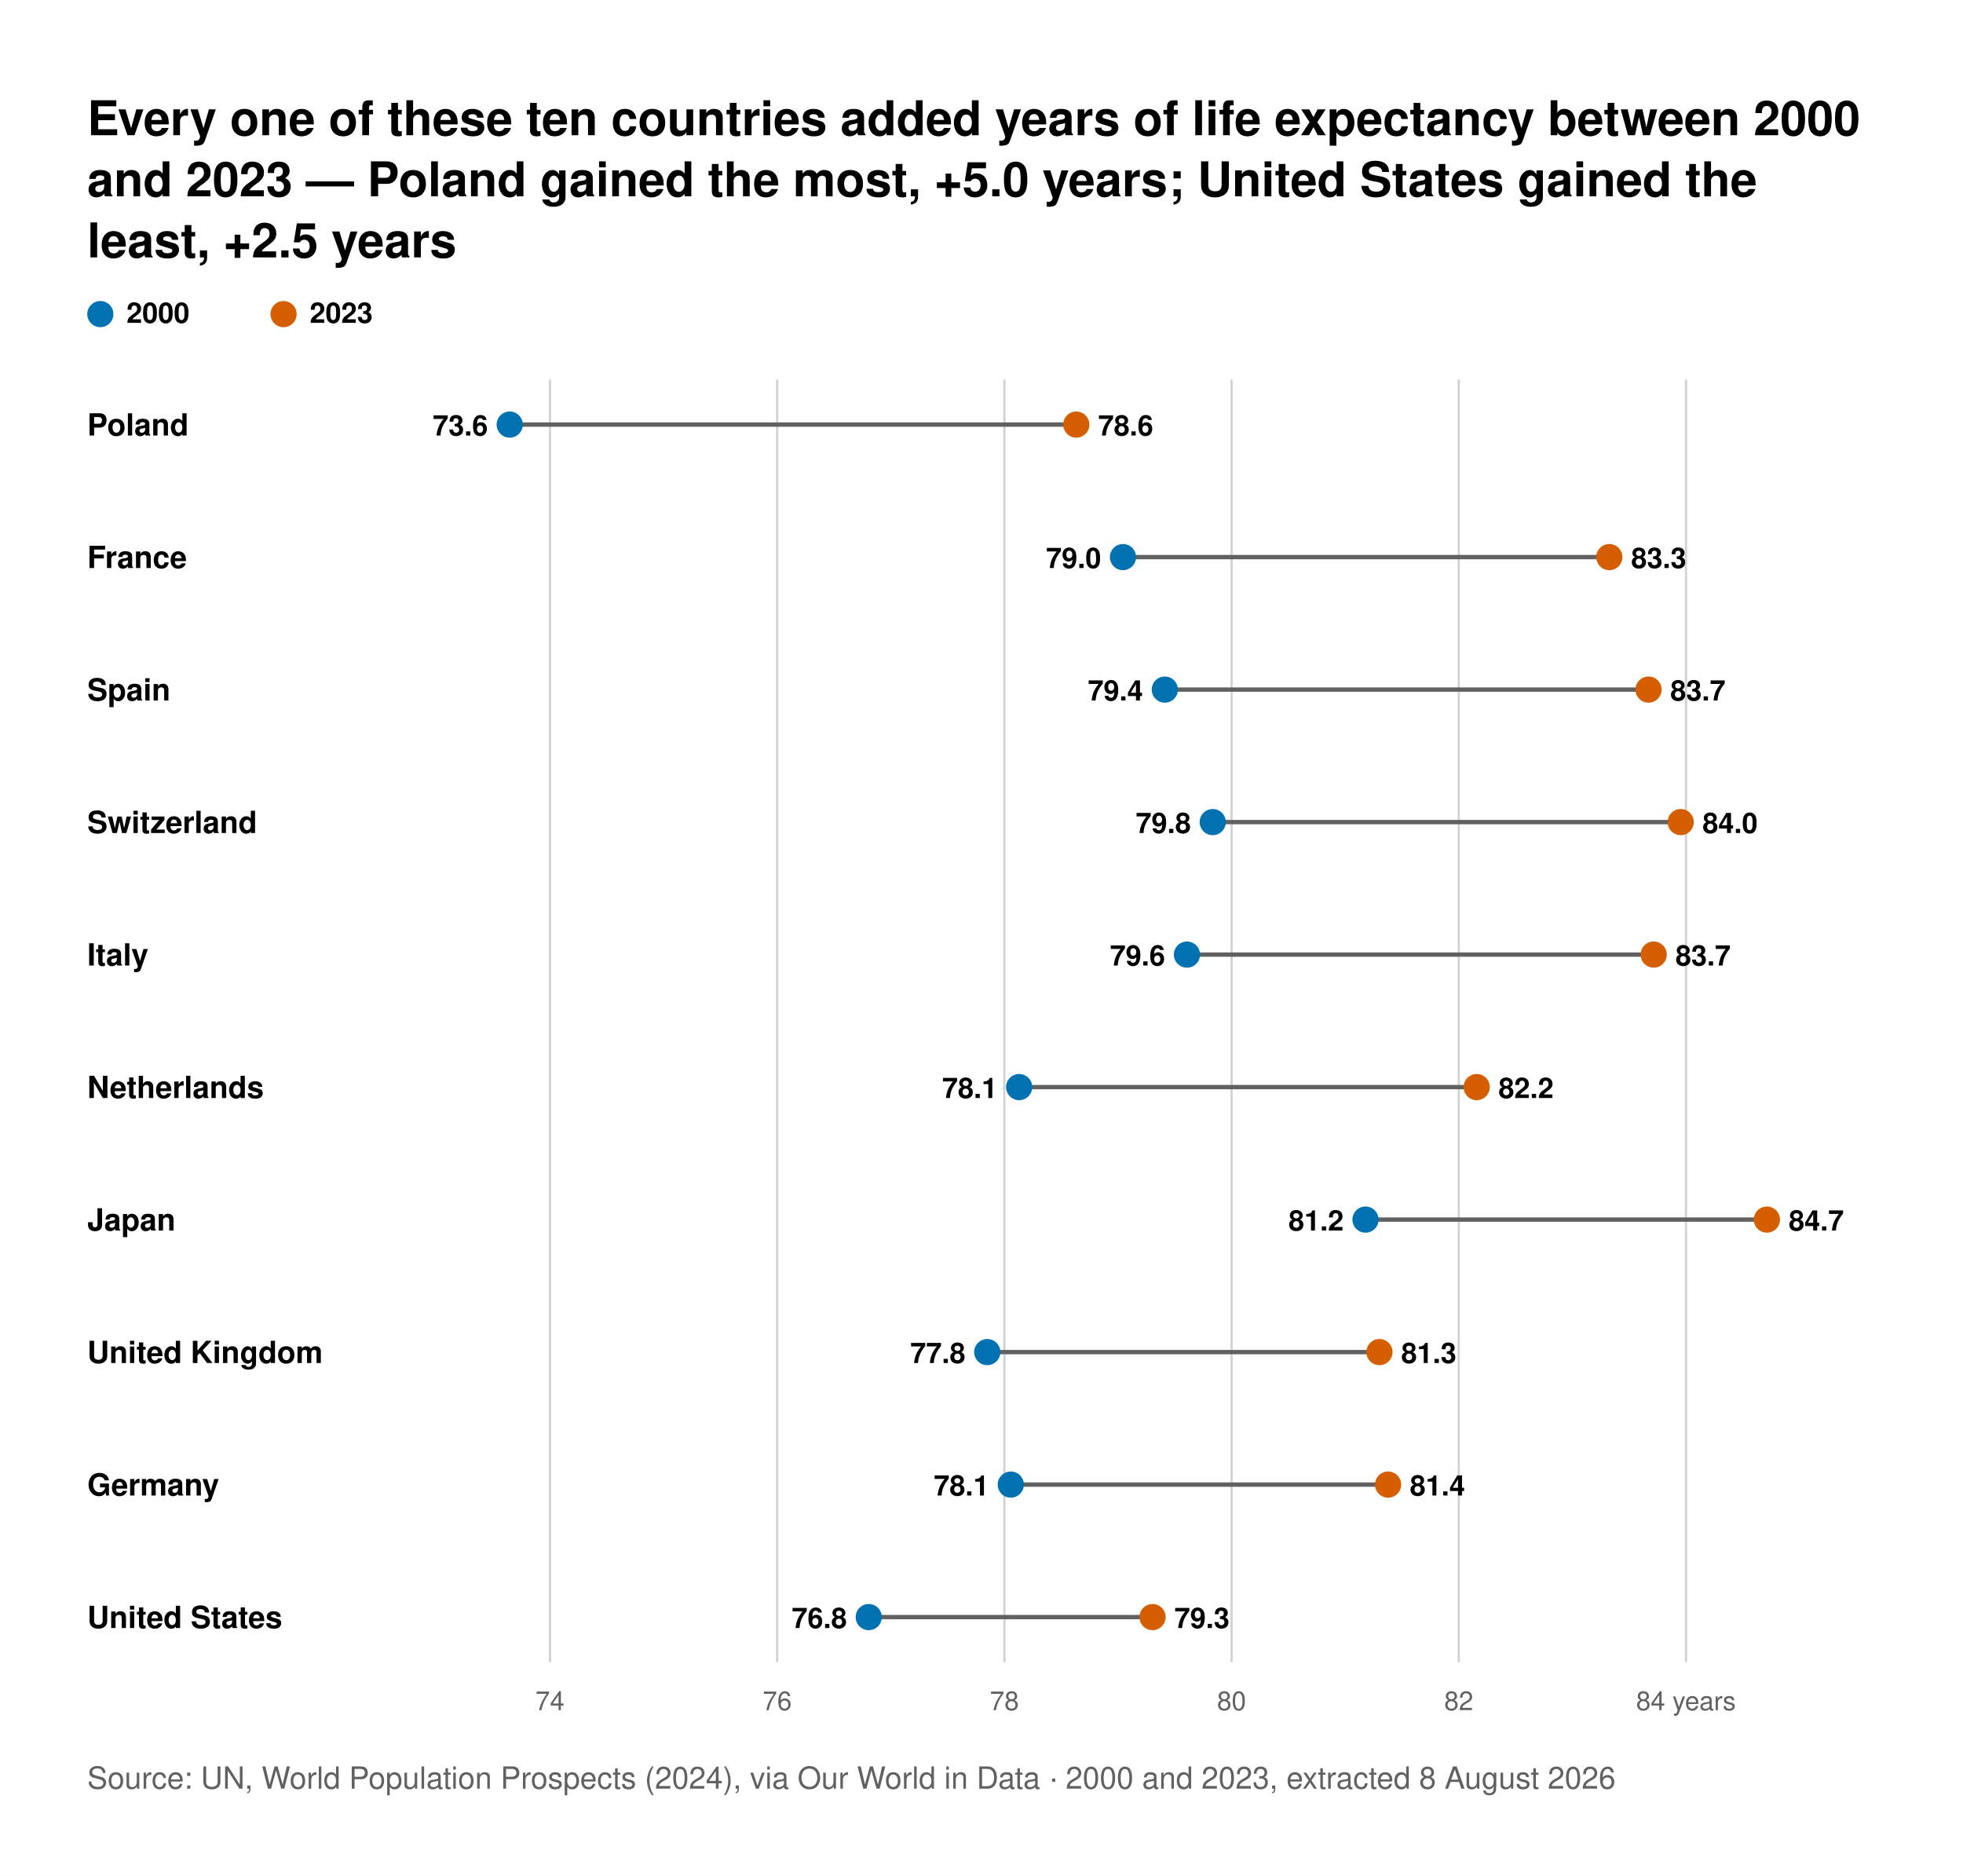
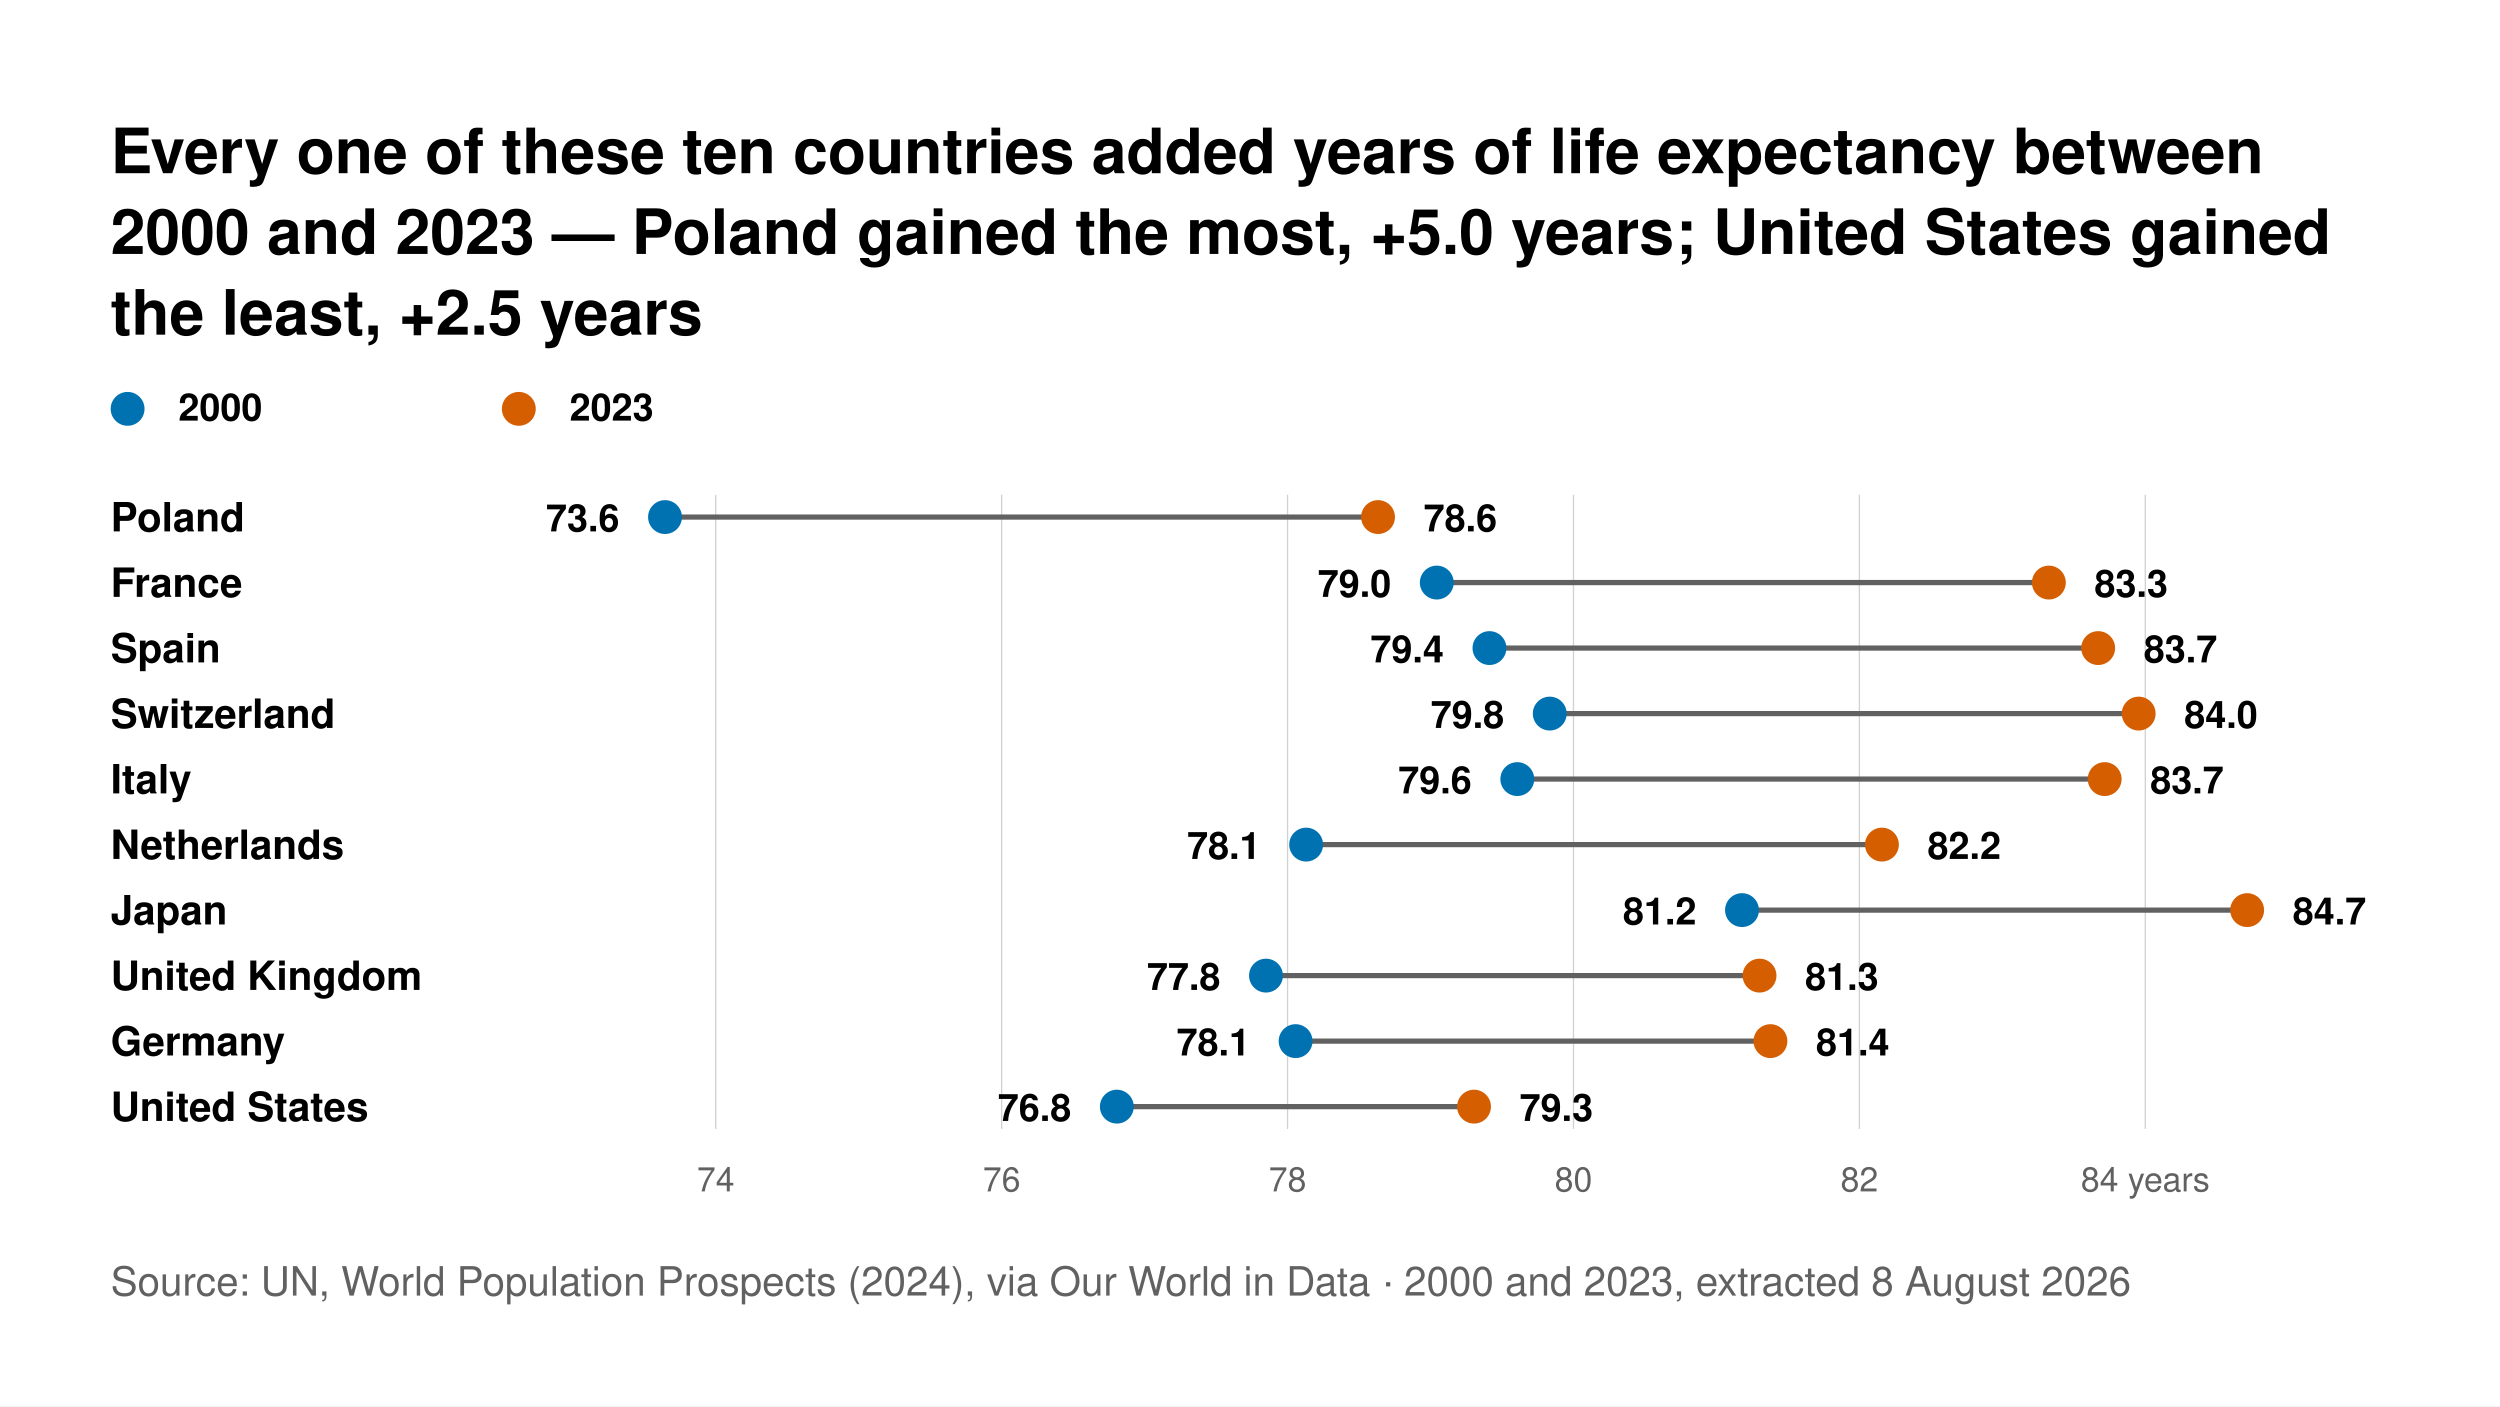
- <svg xmlns="http://www.w3.org/2000/svg" width="900" height="860" viewBox="0 0 900 860" role="img" font-family="Helvetica, Arial, sans-serif">
-   <rect x="0" y="0" width="900" height="860" fill="#FFFFFF" />
-   <text x="40" y="62" fill="#000000" font-size="22" font-weight="700">Every one of these ten countries added years of life expectancy between 2000</text>
-   <text x="40" y="90" fill="#000000" font-size="22" font-weight="700">and 2023 — Poland gained the most, +5.0 years; United States gained the</text>
-   <text x="40" y="118" fill="#000000" font-size="22" font-weight="700">least, +2.5 years</text>
-   <text x="40" y="820" fill="#616161" font-size="14">Source: UN, World Population Prospects (2024), via Our World in Data · 2000 and 2023, extracted 8 August 2026</text>
-   <circle cx="46" cy="144" r="6" fill="#0072B2" />
-   <text x="58" y="148" fill="#000000" font-size="13" font-weight="600">2000</text>
-   <circle cx="130" cy="144" r="6" fill="#D55E00" />
-   <text x="142" y="148" fill="#000000" font-size="13" font-weight="600">2023</text>
+ <svg xmlns="http://www.w3.org/2000/svg" width="1920" height="1080" viewBox="0 0 1920 1080" role="img" font-family="Helvetica, Arial, sans-serif">
+   <rect x="0" y="0" width="1920" height="1080" fill="#FFFFFF" />
+   <text x="85" y="133" fill="#000000" font-size="48" font-weight="700">Every one of these ten countries added years of life expectancy between</text>
+   <text x="85" y="195" fill="#000000" font-size="48" font-weight="700">2000 and 2023 — Poland gained the most, +5.0 years; United States gained</text>
+   <text x="85" y="257" fill="#000000" font-size="48" font-weight="700">the least, +2.5 years</text>
+   <text x="85" y="995" fill="#616161" font-size="31">Source: UN, World Population Prospects (2024), via Our World in Data · 2000 and 2023, extracted 8 August 2026</text>
  <g>
-     <line x1="252.167" x2="252.167" y1="174" y2="762" stroke="#d1d1d1" stroke-width="1" />
-     <text x="252.167" y="784" fill="#616161" font-size="12" text-anchor="middle">74</text>
+     <circle cx="98" cy="314" r="13" fill="#0072B2" />
+     <text x="137" y="323" fill="#000000" font-size="29" font-weight="600">2000</text>
  </g>
  <g>
-     <line x1="356.332" x2="356.332" y1="174" y2="762" stroke="#d1d1d1" stroke-width="1" />
-     <text x="356.332" y="784" fill="#616161" font-size="12" text-anchor="middle">76</text>
+     <circle cx="398.452" cy="314" r="13" fill="#D55E00" />
+     <text x="437.452" y="323" fill="#000000" font-size="29" font-weight="600">2023</text>
  </g>
  <g>
-     <line x1="460.497" x2="460.497" y1="174" y2="762" stroke="#d1d1d1" stroke-width="1" />
-     <text x="460.497" y="784" fill="#616161" font-size="12" text-anchor="middle">78</text>
+     <line x1="549.676" x2="549.676" y1="380" y2="867" stroke="#d1d1d1" stroke-width="1" />
+     <text x="549.676" y="915" fill="#616161" font-size="26" text-anchor="middle">74</text>
  </g>
  <g>
-     <line x1="564.661" x2="564.661" y1="174" y2="762" stroke="#d1d1d1" stroke-width="1" />
-     <text x="564.661" y="784" fill="#616161" font-size="12" text-anchor="middle">80</text>
+     <line x1="769.261" x2="769.261" y1="380" y2="867" stroke="#d1d1d1" stroke-width="1" />
+     <text x="769.261" y="915" fill="#616161" font-size="26" text-anchor="middle">76</text>
  </g>
  <g>
-     <line x1="668.826" x2="668.826" y1="174" y2="762" stroke="#d1d1d1" stroke-width="1" />
-     <text x="668.826" y="784" fill="#616161" font-size="12" text-anchor="middle">82</text>
+     <line x1="988.846" x2="988.846" y1="380" y2="867" stroke="#d1d1d1" stroke-width="1" />
+     <text x="988.846" y="915" fill="#616161" font-size="26" text-anchor="middle">78</text>
  </g>
  <g>
-     <line x1="772.99" x2="772.99" y1="174" y2="762" stroke="#d1d1d1" stroke-width="1" />
-     <text x="772.99" y="784" fill="#616161" font-size="12" text-anchor="middle">84 years</text>
+     <line x1="1208.431" x2="1208.431" y1="380" y2="867" stroke="#d1d1d1" stroke-width="1" />
+     <text x="1208.431" y="915" fill="#616161" font-size="26" text-anchor="middle">80</text>
  </g>
  <g>
-     <text x="40" y="199.653" fill="#000000" font-size="14" font-weight="600">Poland</text>
-     <line x1="233.694" x2="493.459" y1="194.653" y2="194.653" stroke="#616161" stroke-width="2" stroke-linecap="round" />
-     <circle cx="233.694" cy="194.653" r="6" fill="#0072B2" />
-     <circle cx="493.459" cy="194.653" r="6" fill="#D55E00" />
-     <text x="223.694" y="199.653" fill="#000000" font-size="13" font-weight="600" text-anchor="end">73.6</text>
-     <text x="503.459" y="199.653" fill="#000000" font-size="13" font-weight="600" text-anchor="start">78.6</text>
+     <line x1="1428.016" x2="1428.016" y1="380" y2="867" stroke="#d1d1d1" stroke-width="1" />
+     <text x="1428.016" y="915" fill="#616161" font-size="26" text-anchor="middle">82</text>
  </g>
  <g>
-     <text x="40" y="260.397" fill="#000000" font-size="14" font-weight="600">France</text>
-     <line x1="514.86" x2="737.85" y1="255.397" y2="255.397" stroke="#616161" stroke-width="2" stroke-linecap="round" />
-     <circle cx="514.86" cy="255.397" r="6" fill="#0072B2" />
-     <circle cx="737.85" cy="255.397" r="6" fill="#D55E00" />
-     <text x="504.86" y="260.397" fill="#000000" font-size="13" font-weight="600" text-anchor="end">79.0</text>
-     <text x="747.85" y="260.397" fill="#000000" font-size="13" font-weight="600" text-anchor="start">83.3</text>
+     <line x1="1647.601" x2="1647.601" y1="380" y2="867" stroke="#d1d1d1" stroke-width="1" />
+     <text x="1647.601" y="915" fill="#616161" font-size="26" text-anchor="middle">84 years</text>
  </g>
  <g>
-     <text x="40" y="321.14" fill="#000000" font-size="14" font-weight="600">Spain</text>
-     <line x1="534.052" x2="755.819" y1="316.14" y2="316.14" stroke="#616161" stroke-width="2" stroke-linecap="round" />
-     <circle cx="534.052" cy="316.14" r="6" fill="#0072B2" />
-     <circle cx="755.819" cy="316.14" r="6" fill="#D55E00" />
-     <text x="524.052" y="321.14" fill="#000000" font-size="13" font-weight="600" text-anchor="end">79.4</text>
-     <text x="765.819" y="321.14" fill="#000000" font-size="13" font-weight="600" text-anchor="start">83.7</text>
+     <text x="85" y="408.105" fill="#000000" font-size="31" font-weight="600">Poland</text>
+     <line x1="510.733" x2="1058.334" y1="397.105" y2="397.105" stroke="#616161" stroke-width="4" stroke-linecap="round" />
+     <circle cx="510.733" cy="397.105" r="13" fill="#0072B2" />
+     <circle cx="1058.334" cy="397.105" r="13" fill="#D55E00" />
+     <text x="475.733" y="408.105" fill="#000000" font-size="29" font-weight="600" text-anchor="end">73.6</text>
+     <text x="1093.334" y="408.105" fill="#000000" font-size="29" font-weight="600" text-anchor="start">78.6</text>
  </g>
  <g>
-     <text x="40" y="381.884" fill="#000000" font-size="14" font-weight="600">Switzerland</text>
-     <line x1="556.016" x2="770.574" y1="376.884" y2="376.884" stroke="#616161" stroke-width="2" stroke-linecap="round" />
-     <circle cx="556.016" cy="376.884" r="6" fill="#0072B2" />
-     <circle cx="770.574" cy="376.884" r="6" fill="#D55E00" />
-     <text x="546.016" y="381.884" fill="#000000" font-size="13" font-weight="600" text-anchor="end">79.8</text>
-     <text x="780.574" y="381.884" fill="#000000" font-size="13" font-weight="600" text-anchor="start">84.0</text>
+     <text x="85" y="458.415" fill="#000000" font-size="31" font-weight="600">France</text>
+     <line x1="1103.447" x2="1573.524" y1="447.415" y2="447.415" stroke="#616161" stroke-width="4" stroke-linecap="round" />
+     <circle cx="1103.447" cy="447.415" r="13" fill="#0072B2" />
+     <circle cx="1573.524" cy="447.415" r="13" fill="#D55E00" />
+     <text x="1068.447" y="458.415" fill="#000000" font-size="29" font-weight="600" text-anchor="end">79.0</text>
+     <text x="1608.524" y="458.415" fill="#000000" font-size="29" font-weight="600" text-anchor="start">83.3</text>
  </g>
  <g>
-     <text x="40" y="442.628" fill="#000000" font-size="14" font-weight="600">Italy</text>
-     <line x1="544.193" x2="758.183" y1="437.628" y2="437.628" stroke="#616161" stroke-width="2" stroke-linecap="round" />
-     <circle cx="544.193" cy="437.628" r="6" fill="#0072B2" />
-     <circle cx="758.183" cy="437.628" r="6" fill="#D55E00" />
-     <text x="534.193" y="442.628" fill="#000000" font-size="13" font-weight="600" text-anchor="end">79.6</text>
-     <text x="768.183" y="442.628" fill="#000000" font-size="13" font-weight="600" text-anchor="start">83.7</text>
+     <text x="85" y="508.725" fill="#000000" font-size="31" font-weight="600">Spain</text>
+     <line x1="1143.906" x2="1611.402" y1="497.725" y2="497.725" stroke="#616161" stroke-width="4" stroke-linecap="round" />
+     <circle cx="1143.906" cy="497.725" r="13" fill="#0072B2" />
+     <circle cx="1611.402" cy="497.725" r="13" fill="#D55E00" />
+     <text x="1108.906" y="508.725" fill="#000000" font-size="29" font-weight="600" text-anchor="end">79.4</text>
+     <text x="1646.402" y="508.725" fill="#000000" font-size="29" font-weight="600" text-anchor="start">83.7</text>
  </g>
  <g>
-     <text x="40" y="503.372" fill="#000000" font-size="14" font-weight="600">Netherlands</text>
-     <line x1="467.267" x2="677.034" y1="498.372" y2="498.372" stroke="#616161" stroke-width="2" stroke-linecap="round" />
-     <circle cx="467.267" cy="498.372" r="6" fill="#0072B2" />
-     <circle cx="677.034" cy="498.372" r="6" fill="#D55E00" />
-     <text x="457.267" y="503.372" fill="#000000" font-size="13" font-weight="600" text-anchor="end">78.1</text>
-     <text x="687.034" y="503.372" fill="#000000" font-size="13" font-weight="600" text-anchor="start">82.2</text>
+     <text x="85" y="559.035" fill="#000000" font-size="31" font-weight="600">Switzerland</text>
+     <line x1="1190.205" x2="1642.506" y1="548.035" y2="548.035" stroke="#616161" stroke-width="4" stroke-linecap="round" />
+     <circle cx="1190.205" cy="548.035" r="13" fill="#0072B2" />
+     <circle cx="1642.506" cy="548.035" r="13" fill="#D55E00" />
+     <text x="1155.205" y="559.035" fill="#000000" font-size="29" font-weight="600" text-anchor="end">79.8</text>
+     <text x="1677.506" y="559.035" fill="#000000" font-size="29" font-weight="600" text-anchor="start">84.0</text>
  </g>
  <g>
-     <text x="40" y="564.116" fill="#000000" font-size="14" font-weight="600">Japan</text>
-     <line x1="626.056" x2="810.089" y1="559.116" y2="559.116" stroke="#616161" stroke-width="2" stroke-linecap="round" />
-     <circle cx="626.056" cy="559.116" r="6" fill="#0072B2" />
-     <circle cx="810.089" cy="559.116" r="6" fill="#D55E00" />
-     <text x="616.056" y="564.116" fill="#000000" font-size="13" font-weight="600" text-anchor="end">81.2</text>
-     <text x="820.089" y="564.116" fill="#000000" font-size="13" font-weight="600" text-anchor="start">84.7</text>
+     <text x="85" y="609.345" fill="#000000" font-size="31" font-weight="600">Italy</text>
+     <line x1="1165.282" x2="1616.387" y1="598.345" y2="598.345" stroke="#616161" stroke-width="4" stroke-linecap="round" />
+     <circle cx="1165.282" cy="598.345" r="13" fill="#0072B2" />
+     <circle cx="1616.387" cy="598.345" r="13" fill="#D55E00" />
+     <text x="1130.282" y="609.345" fill="#000000" font-size="29" font-weight="600" text-anchor="end">79.6</text>
+     <text x="1651.387" y="609.345" fill="#000000" font-size="29" font-weight="600" text-anchor="start">83.7</text>
  </g>
  <g>
-     <text x="40" y="624.86" fill="#000000" font-size="14" font-weight="600">United Kingdom</text>
-     <line x1="452.637" x2="632.446" y1="619.86" y2="619.86" stroke="#616161" stroke-width="2" stroke-linecap="round" />
-     <circle cx="452.637" cy="619.86" r="6" fill="#0072B2" />
-     <circle cx="632.446" cy="619.86" r="6" fill="#D55E00" />
-     <text x="442.637" y="624.86" fill="#000000" font-size="13" font-weight="600" text-anchor="end">77.8</text>
-     <text x="642.446" y="624.86" fill="#000000" font-size="13" font-weight="600" text-anchor="start">81.3</text>
+     <text x="85" y="659.655" fill="#000000" font-size="31" font-weight="600">Netherlands</text>
+     <line x1="1003.119" x2="1445.319" y1="648.655" y2="648.655" stroke="#616161" stroke-width="4" stroke-linecap="round" />
+     <circle cx="1003.119" cy="648.655" r="13" fill="#0072B2" />
+     <circle cx="1445.319" cy="648.655" r="13" fill="#D55E00" />
+     <text x="968.119" y="659.655" fill="#000000" font-size="29" font-weight="600" text-anchor="end">78.1</text>
+     <text x="1480.319" y="659.655" fill="#000000" font-size="29" font-weight="600" text-anchor="start">82.2</text>
  </g>
  <g>
-     <text x="40" y="685.603" fill="#000000" font-size="14" font-weight="600">Germany</text>
-     <line x1="463.429" x2="636.415" y1="680.603" y2="680.603" stroke="#616161" stroke-width="2" stroke-linecap="round" />
-     <circle cx="463.429" cy="680.603" r="6" fill="#0072B2" />
-     <circle cx="636.415" cy="680.603" r="6" fill="#D55E00" />
-     <text x="453.429" y="685.603" fill="#000000" font-size="13" font-weight="600" text-anchor="end">78.1</text>
-     <text x="646.415" y="685.603" fill="#000000" font-size="13" font-weight="600" text-anchor="start">81.4</text>
+     <text x="85" y="709.965" fill="#000000" font-size="31" font-weight="600">Japan</text>
+     <line x1="1337.854" x2="1725.806" y1="698.965" y2="698.965" stroke="#616161" stroke-width="4" stroke-linecap="round" />
+     <circle cx="1337.854" cy="698.965" r="13" fill="#0072B2" />
+     <circle cx="1725.806" cy="698.965" r="13" fill="#D55E00" />
+     <text x="1302.854" y="709.965" fill="#000000" font-size="29" font-weight="600" text-anchor="end">81.2</text>
+     <text x="1760.806" y="709.965" fill="#000000" font-size="29" font-weight="600" text-anchor="start">84.7</text>
  </g>
  <g>
-     <text x="40" y="746.347" fill="#000000" font-size="14" font-weight="600">United States</text>
-     <line x1="398.3" x2="528.428" y1="741.347" y2="741.347" stroke="#616161" stroke-width="2" stroke-linecap="round" />
-     <circle cx="398.3" cy="741.347" r="6" fill="#0072B2" />
-     <circle cx="528.428" cy="741.347" r="6" fill="#D55E00" />
-     <text x="388.3" y="746.347" fill="#000000" font-size="13" font-weight="600" text-anchor="end">76.8</text>
-     <text x="538.428" y="746.347" fill="#000000" font-size="13" font-weight="600" text-anchor="start">79.3</text>
+     <text x="85" y="760.275" fill="#000000" font-size="31" font-weight="600">United Kingdom</text>
+     <line x1="972.278" x2="1351.326" y1="749.275" y2="749.275" stroke="#616161" stroke-width="4" stroke-linecap="round" />
+     <circle cx="972.278" cy="749.275" r="13" fill="#0072B2" />
+     <circle cx="1351.326" cy="749.275" r="13" fill="#D55E00" />
+     <text x="937.278" y="760.275" fill="#000000" font-size="29" font-weight="600" text-anchor="end">77.8</text>
+     <text x="1386.326" y="760.275" fill="#000000" font-size="29" font-weight="600" text-anchor="start">81.3</text>
+   </g>
+   <g>
+     <text x="85" y="810.585" fill="#000000" font-size="31" font-weight="600">Germany</text>
+     <line x1="995.027" x2="1359.692" y1="799.585" y2="799.585" stroke="#616161" stroke-width="4" stroke-linecap="round" />
+     <circle cx="995.027" cy="799.585" r="13" fill="#0072B2" />
+     <circle cx="1359.692" cy="799.585" r="13" fill="#D55E00" />
+     <text x="960.027" y="810.585" fill="#000000" font-size="29" font-weight="600" text-anchor="end">78.1</text>
+     <text x="1394.692" y="810.585" fill="#000000" font-size="29" font-weight="600" text-anchor="start">81.4</text>
+   </g>
+   <g>
+     <text x="85" y="860.895" fill="#000000" font-size="31" font-weight="600">United States</text>
+     <line x1="857.732" x2="1132.048" y1="849.895" y2="849.895" stroke="#616161" stroke-width="4" stroke-linecap="round" />
+     <circle cx="857.732" cy="849.895" r="13" fill="#0072B2" />
+     <circle cx="1132.048" cy="849.895" r="13" fill="#D55E00" />
+     <text x="822.732" y="860.895" fill="#000000" font-size="29" font-weight="600" text-anchor="end">76.8</text>
+     <text x="1167.048" y="860.895" fill="#000000" font-size="29" font-weight="600" text-anchor="start">79.3</text>
  </g>
</svg>
